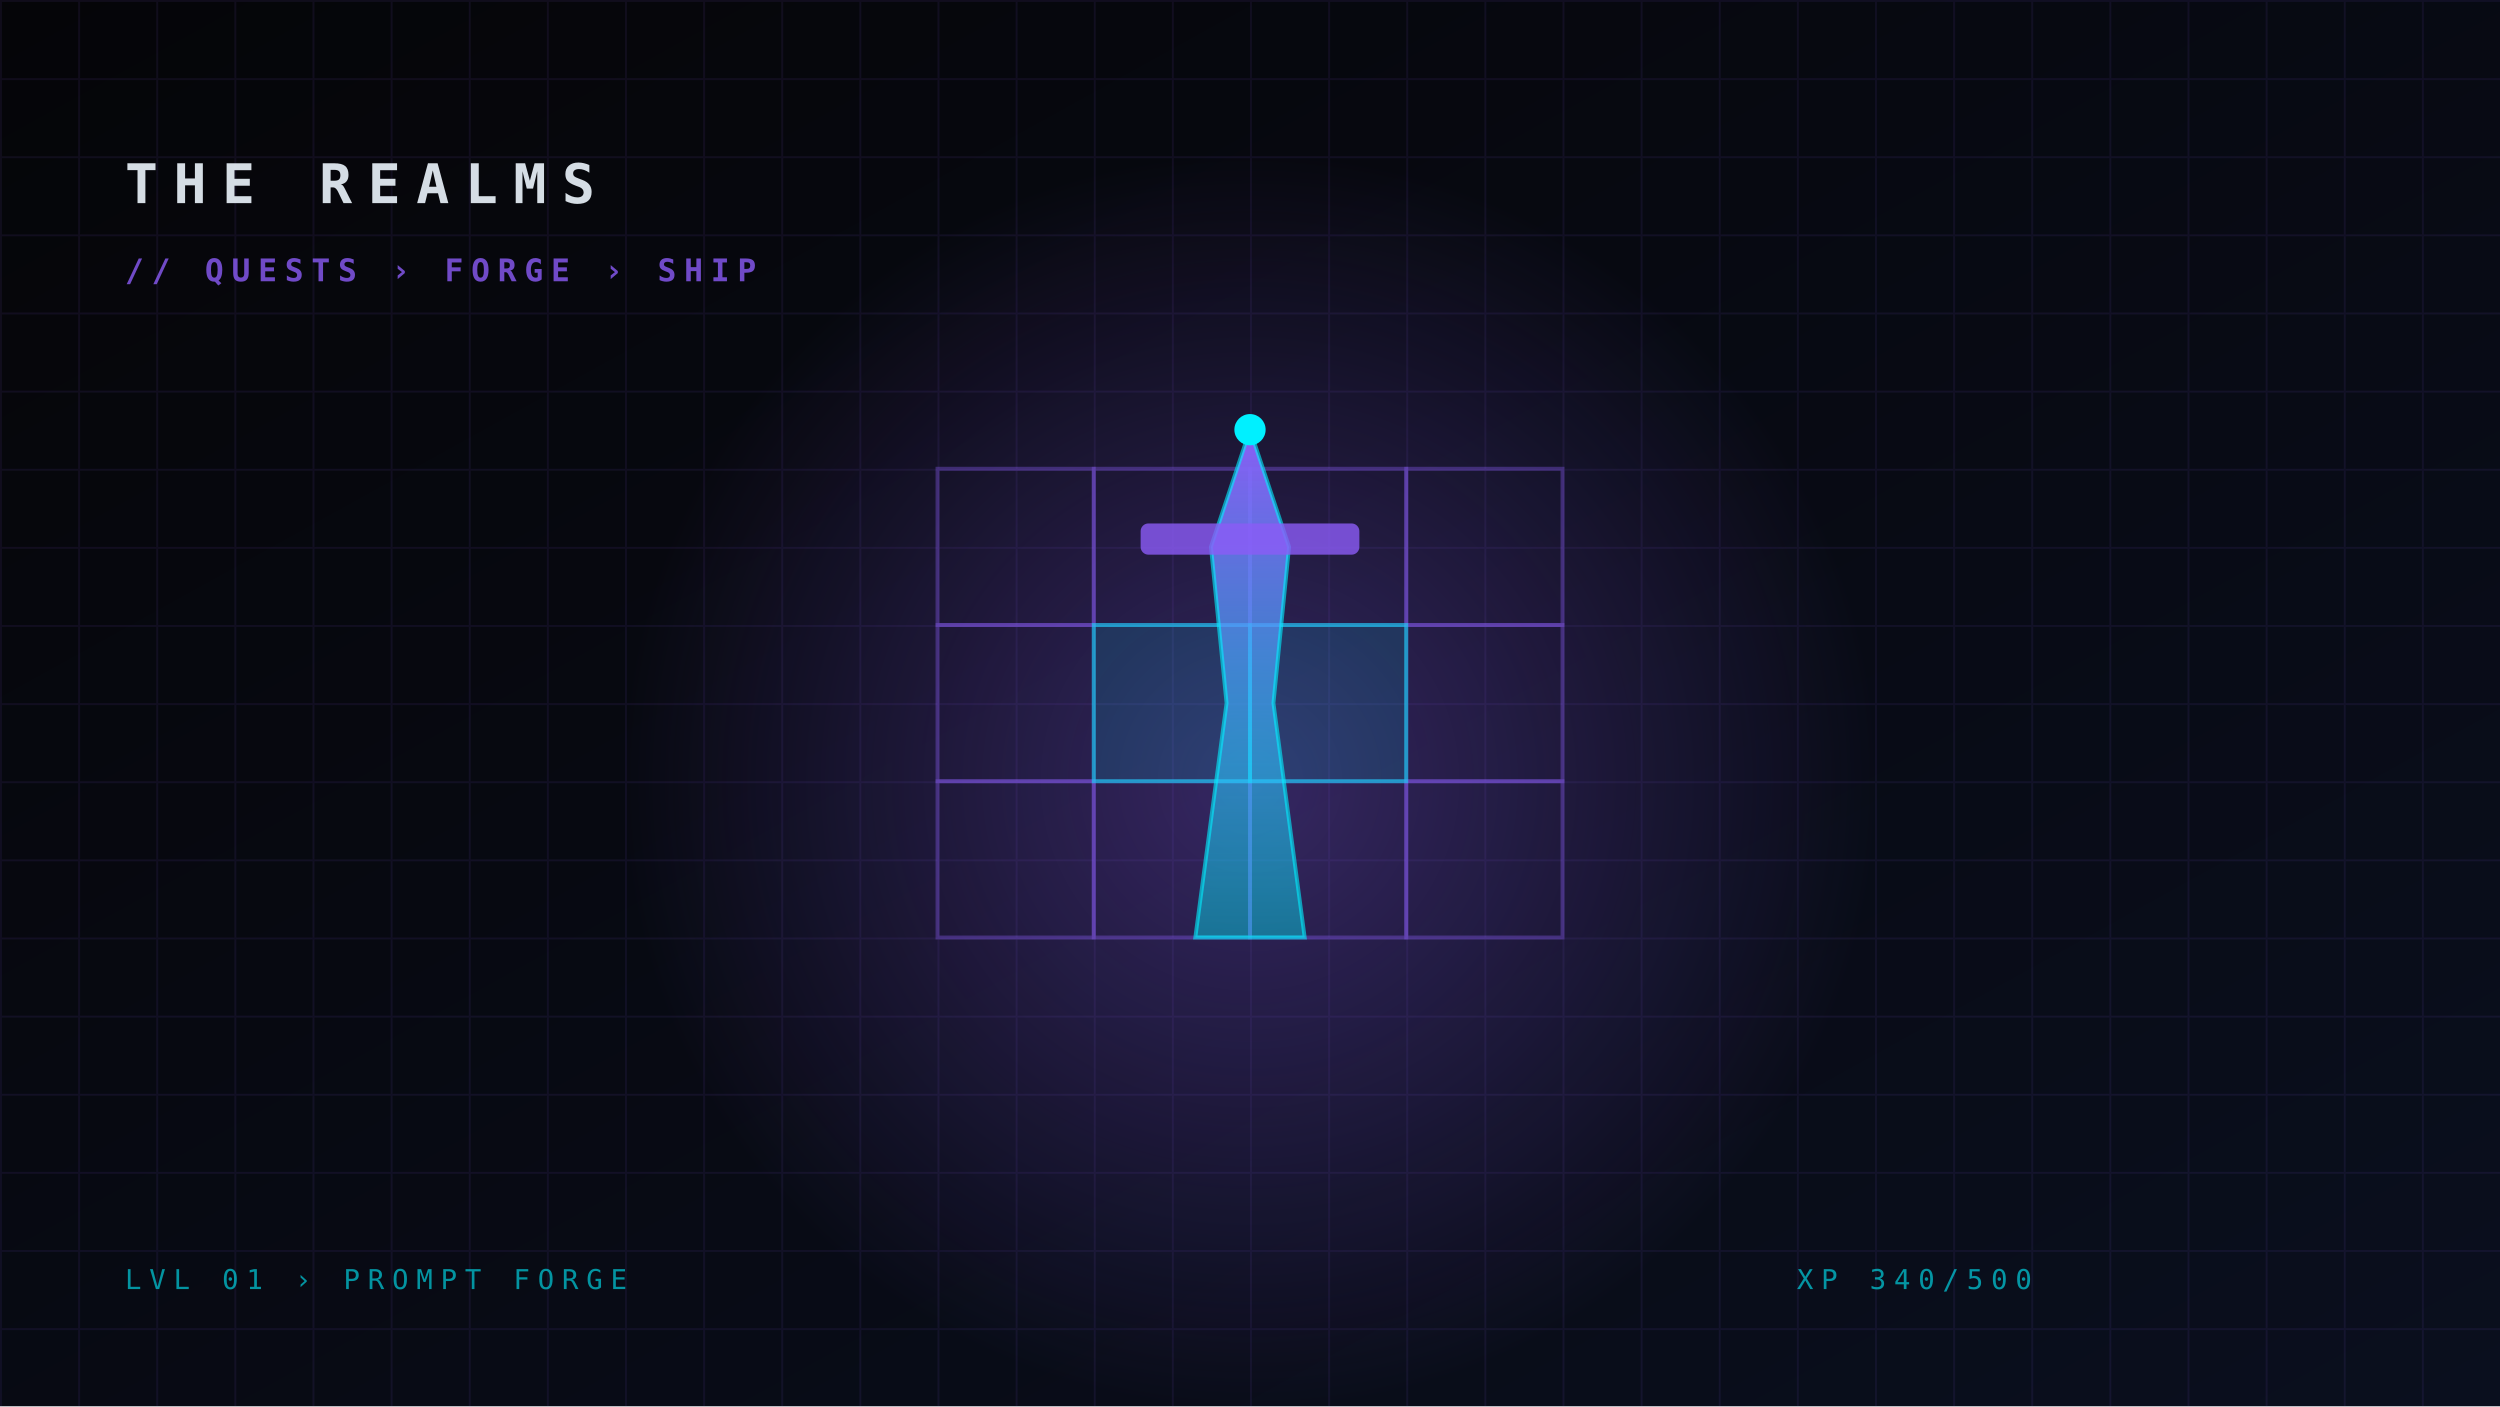
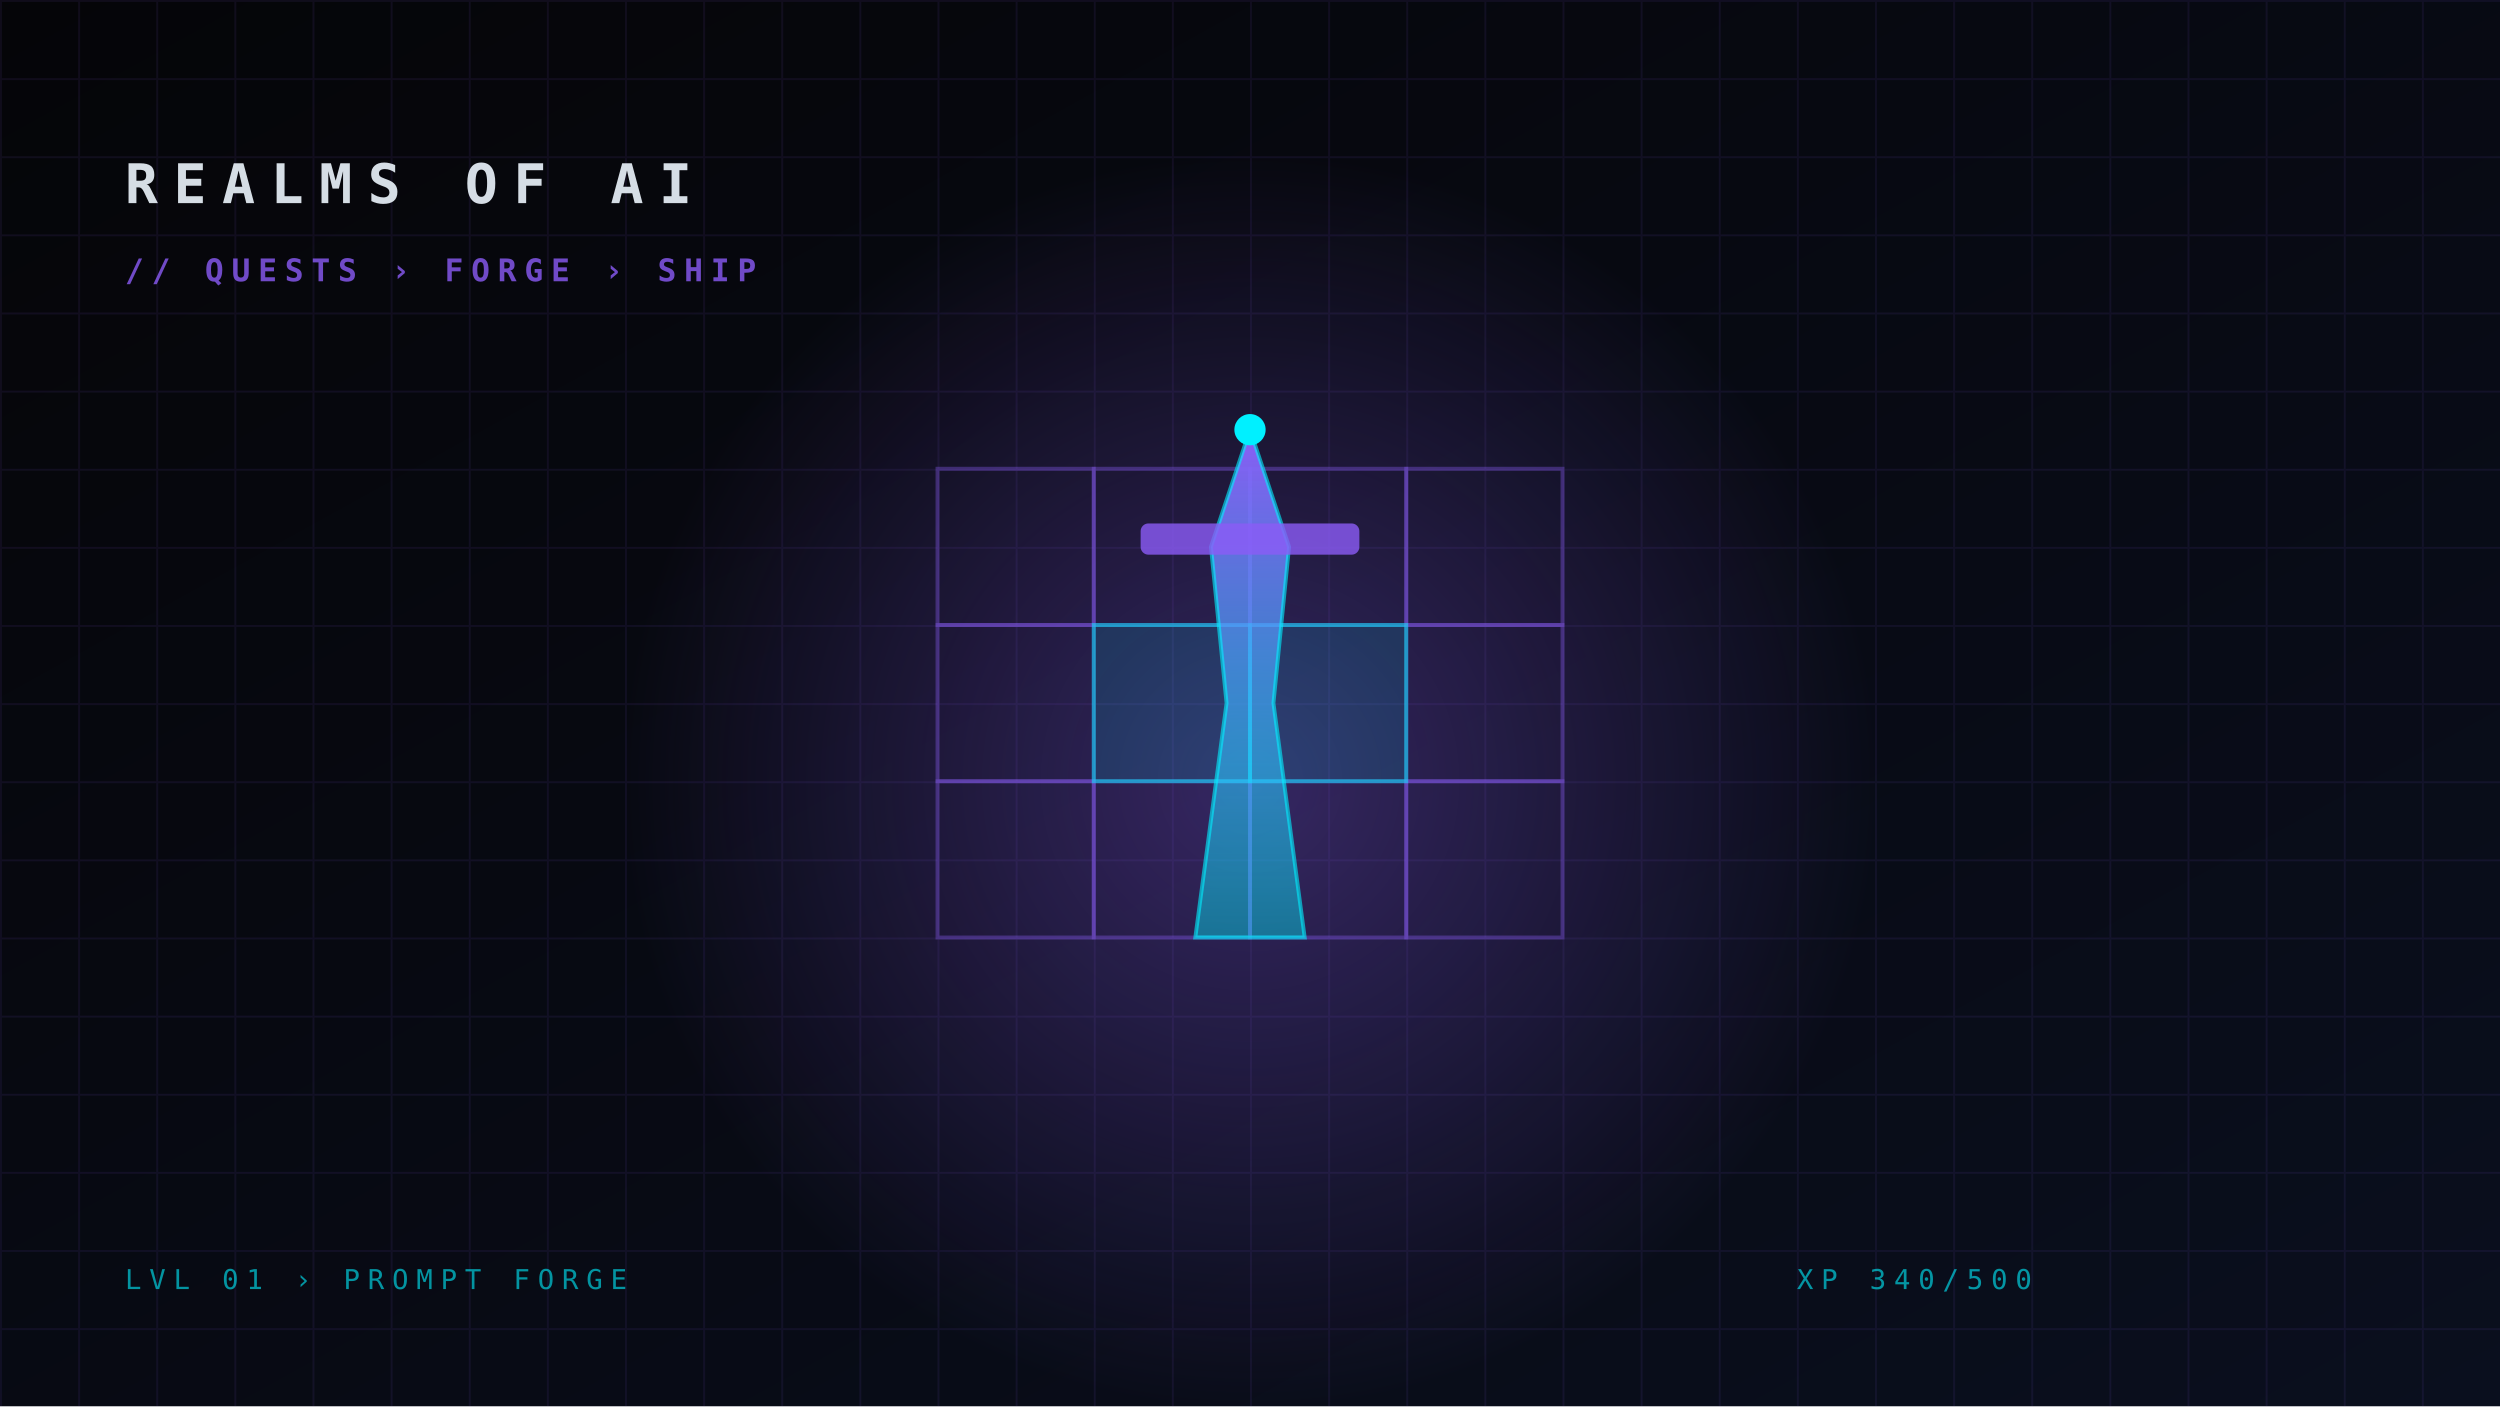
<svg xmlns="http://www.w3.org/2000/svg" viewBox="0 0 640 360" preserveAspectRatio="xMidYMid slice">
  <defs>
    <linearGradient id="mbg" x1="0" y1="0" x2="1" y2="1">
      <stop offset="0" stop-color="#050508" />
      <stop offset="1" stop-color="#0a0f1e" />
    </linearGradient>
    <linearGradient id="mblade" x1="0" y1="1" x2="0" y2="0">
      <stop offset="0" stop-color="#00f0ff" stop-opacity="0.4" />
      <stop offset="1" stop-color="#8b5cf6" stop-opacity="1" />
    </linearGradient>
    <pattern id="mgrid" width="20" height="20" patternUnits="userSpaceOnUse">
      <path d="M20 0 L0 0 0 20" fill="none" stroke="#8b5cf6" stroke-opacity="0.08" stroke-width="1" />
    </pattern>
    <radialGradient id="mglow" cx="0.5" cy="0.5" r="0.5">
      <stop offset="0" stop-color="#8b5cf6" stop-opacity="0.35" />
      <stop offset="1" stop-color="#8b5cf6" stop-opacity="0" />
    </radialGradient>
  </defs>
  <rect width="640" height="360" fill="url(#mbg)" />
  <rect width="640" height="360" fill="url(#mgrid)" />
  <circle cx="320" cy="200" r="160" fill="url(#mglow)" />
  <g transform="translate(320 200)">
    <g stroke="#8b5cf6" stroke-opacity="0.35" fill="none" stroke-width="1">
      <rect x="-80" y="-80" width="40" height="40" />
      <rect x="-40" y="-80" width="40" height="40" />
      <rect x="0" y="-80" width="40" height="40" />
      <rect x="40" y="-80" width="40" height="40" />
      <rect x="-80" y="-40" width="40" height="40" />
      <rect x="40" y="-40" width="40" height="40" />
      <rect x="-80" y="0" width="40" height="40" />
      <rect x="-40" y="0" width="40" height="40" />
      <rect x="0" y="0" width="40" height="40" />
      <rect x="40" y="0" width="40" height="40" />
    </g>
    <g fill="#00f0ff" fill-opacity="0.12" stroke="#00f0ff" stroke-opacity="0.5" stroke-width="1">
      <rect x="-40" y="-40" width="40" height="40" />
      <rect x="0" y="-40" width="40" height="40" />
    </g>
  </g>
  <g transform="translate(320 180)">
    <path d="M0 -70 L10 -40 L6 0 L14 60 L-14 60 L-6 0 L-10 -40 Z" fill="url(#mblade)" stroke="#00f0ff" stroke-width="1" stroke-opacity="0.6" />
    <rect x="-28" y="-46" width="56" height="8" rx="2" fill="#8b5cf6" fill-opacity="0.8" />
    <circle cx="0" cy="-70" r="4" fill="#00f0ff" />
  </g>
  <g font-family="'Orbitron', monospace" font-weight="900" fill="#e0e8f0">
-     <text x="32" y="52" font-size="14" letter-spacing="4" fill-opacity="0.95">THE REALMS</text>
+     <text x="32" y="52" font-size="14" letter-spacing="4" fill-opacity="0.95">REALMS OF AI</text>
    <text x="32" y="72" font-size="8" letter-spacing="2" fill="#8b5cf6" fill-opacity="0.8">// QUESTS › FORGE › SHIP</text>
  </g>
  <g font-family="'JetBrains Mono', monospace" font-size="7" fill="#00f0ff" fill-opacity="0.6" letter-spacing="2">
    <text x="32" y="330">LVL 01 › PROMPT FORGE</text>
    <text x="460" y="330">XP 340/500</text>
  </g>
</svg>
